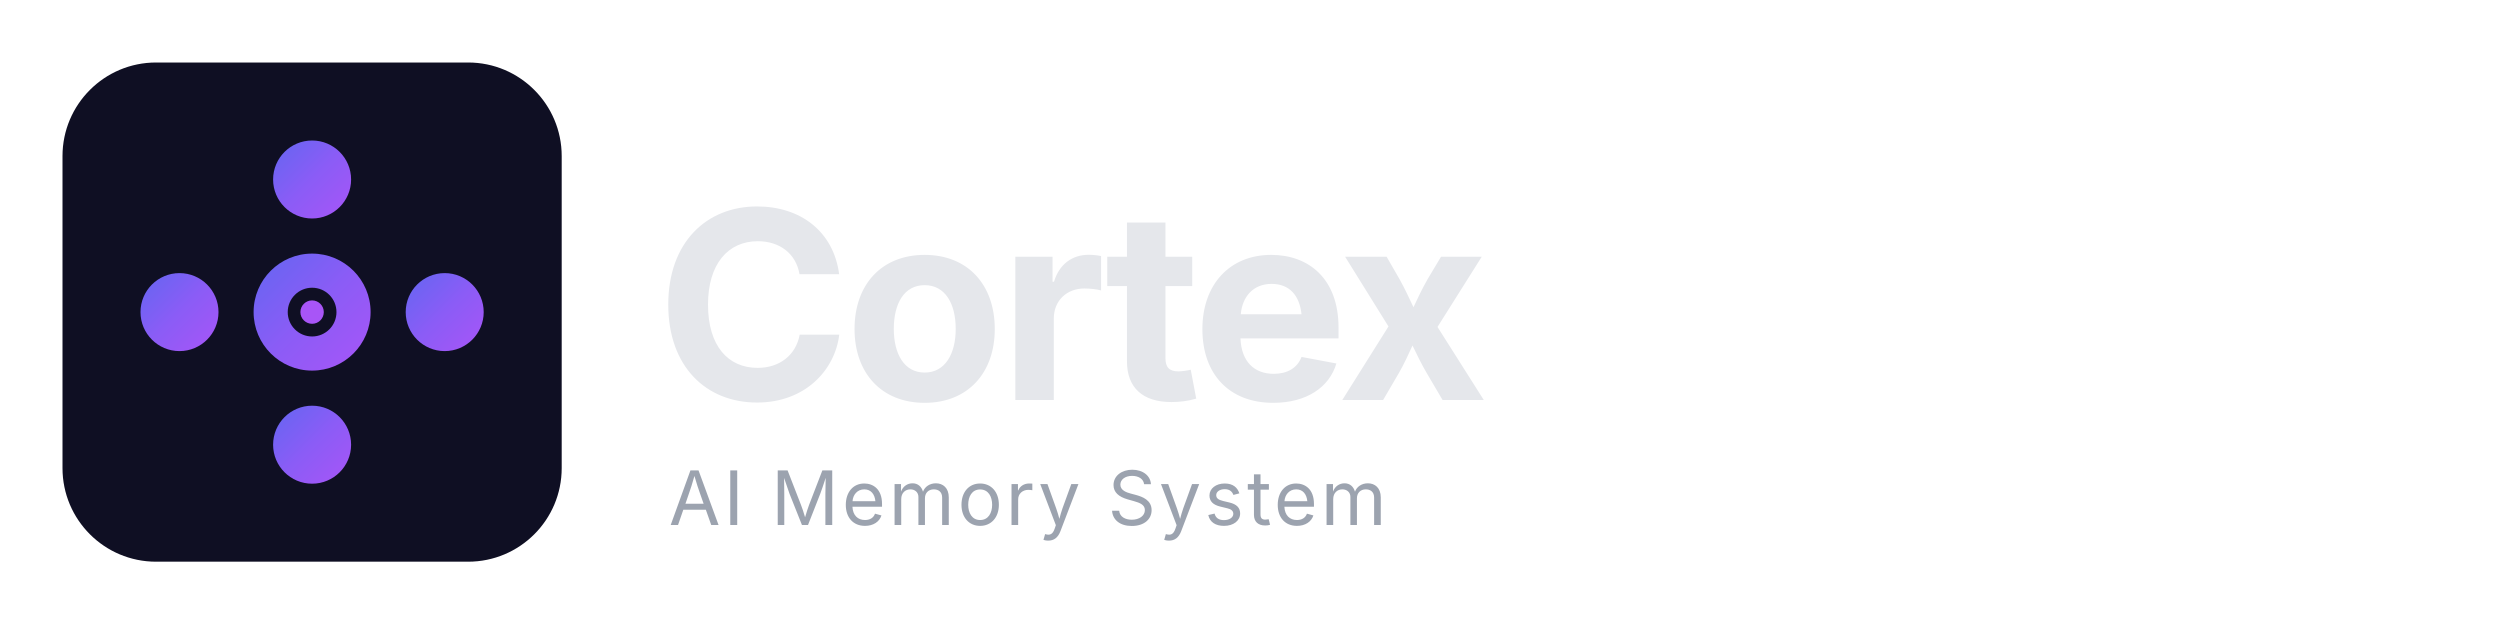
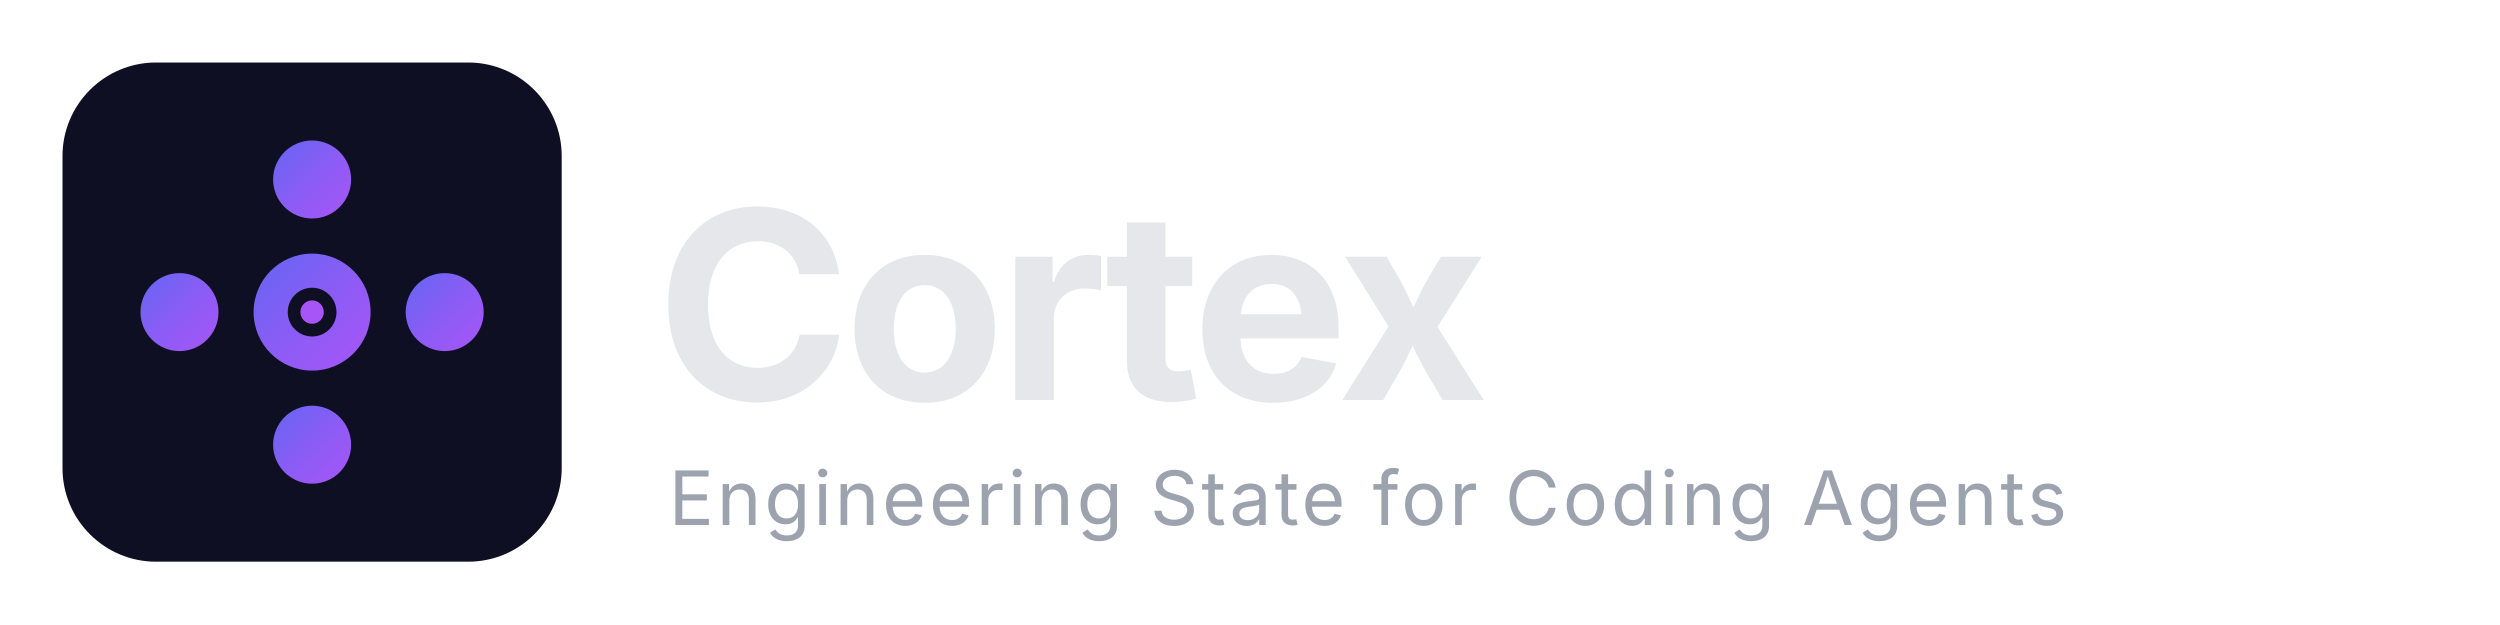
<svg xmlns="http://www.w3.org/2000/svg" width="400" height="100" viewBox="0 0 400 100" fill="none">
  <defs>
    <linearGradient id="cortexGradient" x1="0%" y1="0%" x2="100%" y2="100%">
      <stop offset="0%" style="stop-color:#6366F1" />
      <stop offset="50%" style="stop-color:#8B5CF6" />
      <stop offset="100%" style="stop-color:#A855F7" />
    </linearGradient>
  </defs>
  <g transform="translate(10, 10) scale(0.156)">
    <rect width="512" height="512" rx="96" fill="#0F0F23" />
    <circle cx="256" cy="256" r="60" fill="url(#cortexGradient)" />
    <circle cx="256" cy="120" r="40" fill="url(#cortexGradient)" />
    <circle cx="392" cy="256" r="40" fill="url(#cortexGradient)" />
    <circle cx="256" cy="392" r="40" fill="url(#cortexGradient)" />
    <circle cx="120" cy="256" r="40" fill="url(#cortexGradient)" />
    <line x1="256" y1="196" x2="256" y2="160" stroke="url(#cortexGradient)" stroke-width="16" stroke-linecap="round" />
    <line x1="316" y1="256" x2="352" y2="256" stroke="url(#cortexGradient)" stroke-width="16" stroke-linecap="round" />
    <line x1="256" y1="316" x2="256" y2="352" stroke="url(#cortexGradient)" stroke-width="16" stroke-linecap="round" />
    <line x1="196" y1="256" x2="160" y2="256" stroke="url(#cortexGradient)" stroke-width="16" stroke-linecap="round" />
    <circle cx="256" cy="256" r="25" fill="#0F0F23" />
    <circle cx="256" cy="256" r="12" fill="#A855F7" />
  </g>
  <text x="105" y="64" font-family="system-ui, -apple-system, 'Segoe UI', sans-serif" font-size="42" font-weight="700" fill="#E5E7EB" letter-spacing="-1">
    Cortex
  </text>
  <text x="107" y="84" font-family="system-ui, -apple-system, 'Segoe UI', sans-serif" font-size="12" fill="#9CA3AF" letter-spacing="0.5">
-     AI Memory System
+     Engineering State for Coding Agents
  </text>
</svg>
